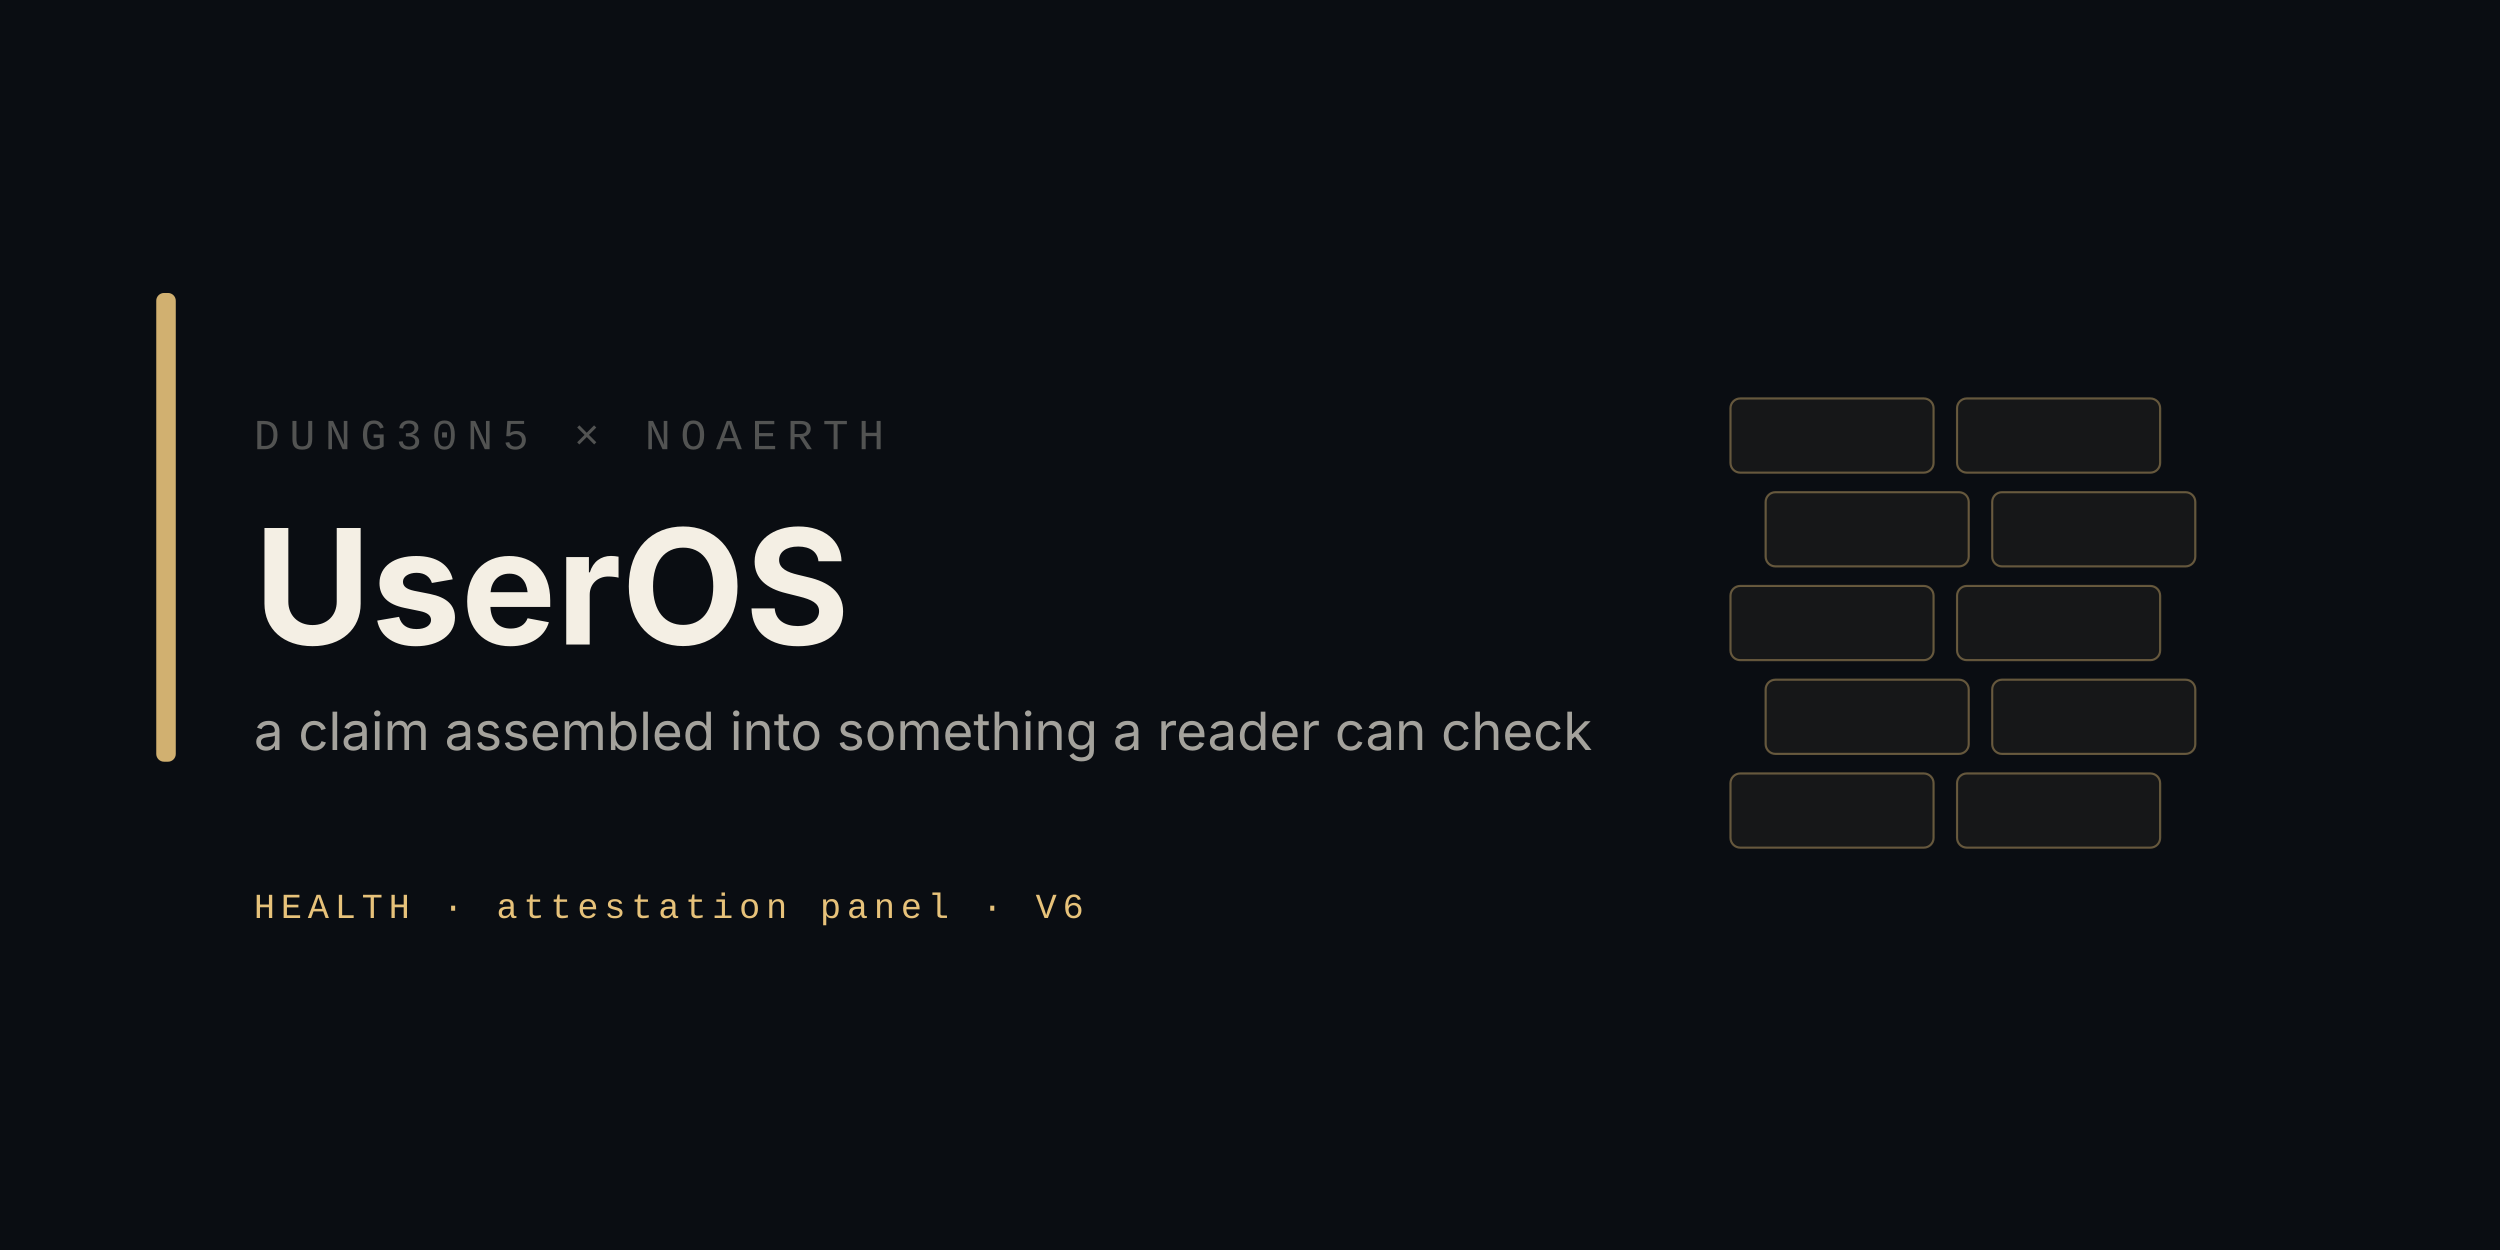
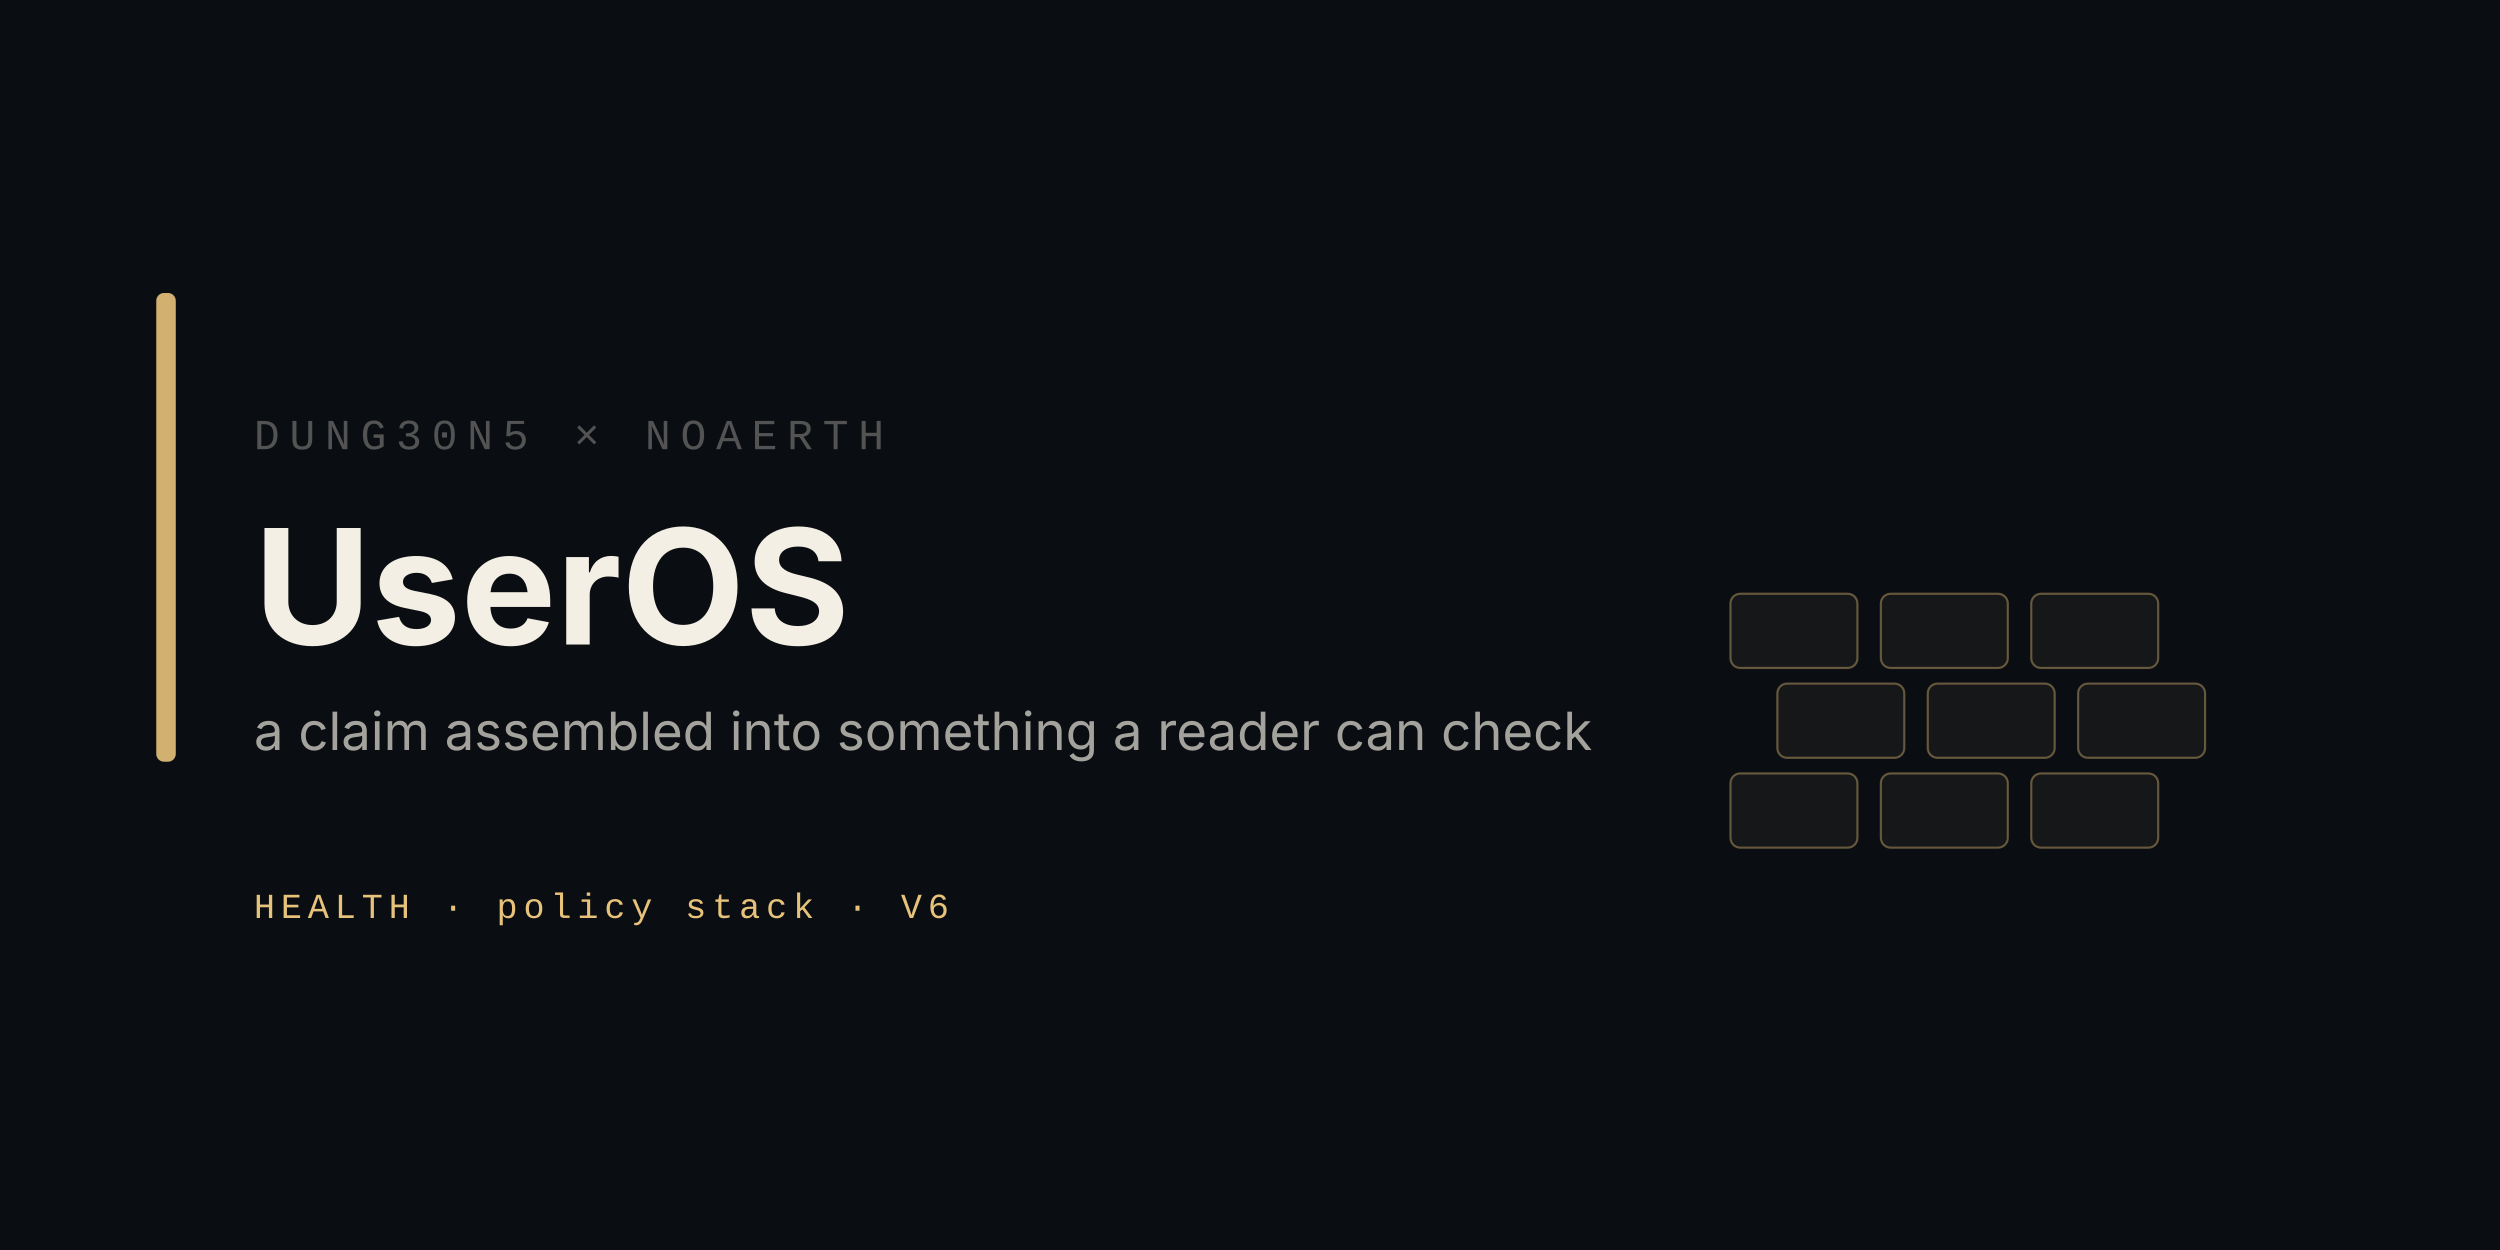
<svg xmlns="http://www.w3.org/2000/svg" viewBox="0 0 1280 640" width="1280" height="640" role="img" aria-label="UserOS project card">
  <rect width="1280" height="640" fill="#0a0d12" />
-   <rect x="886" y="396" width="104" height="38" rx="5" fill="#e7c27a" fill-opacity="0.06" stroke="#e7c27a" stroke-width="1.1" stroke-opacity="0.4" />
-   <rect x="1002" y="396" width="104" height="38" rx="5" fill="#e7c27a" fill-opacity="0.06" stroke="#e7c27a" stroke-width="1.1" stroke-opacity="0.4" />
-   <rect x="904" y="348" width="104" height="38" rx="5" fill="#e7c27a" fill-opacity="0.06" stroke="#e7c27a" stroke-width="1.1" stroke-opacity="0.4" />
-   <rect x="1020" y="348" width="104" height="38" rx="5" fill="#e7c27a" fill-opacity="0.06" stroke="#e7c27a" stroke-width="1.1" stroke-opacity="0.4" />
-   <rect x="886" y="300" width="104" height="38" rx="5" fill="#e7c27a" fill-opacity="0.06" stroke="#e7c27a" stroke-width="1.1" stroke-opacity="0.4" />
-   <rect x="1002" y="300" width="104" height="38" rx="5" fill="#e7c27a" fill-opacity="0.06" stroke="#e7c27a" stroke-width="1.1" stroke-opacity="0.4" />
-   <rect x="904" y="252" width="104" height="38" rx="5" fill="#e7c27a" fill-opacity="0.06" stroke="#e7c27a" stroke-width="1.1" stroke-opacity="0.4" />
-   <rect x="1020" y="252" width="104" height="38" rx="5" fill="#e7c27a" fill-opacity="0.06" stroke="#e7c27a" stroke-width="1.1" stroke-opacity="0.4" />
-   <rect x="886" y="204" width="104" height="38" rx="5" fill="#e7c27a" fill-opacity="0.06" stroke="#e7c27a" stroke-width="1.1" stroke-opacity="0.4" />
-   <rect x="1002" y="204" width="104" height="38" rx="5" fill="#e7c27a" fill-opacity="0.06" stroke="#e7c27a" stroke-width="1.1" stroke-opacity="0.4" />
+   <rect x="886" y="396" width="65" height="38" rx="5" fill="#e7c27a" fill-opacity="0.06" stroke="#e7c27a" stroke-width="1.1" stroke-opacity="0.4" />
+   <rect x="963" y="396" width="65" height="38" rx="5" fill="#e7c27a" fill-opacity="0.06" stroke="#e7c27a" stroke-width="1.1" stroke-opacity="0.4" />
+   <rect x="1040" y="396" width="65" height="38" rx="5" fill="#e7c27a" fill-opacity="0.06" stroke="#e7c27a" stroke-width="1.1" stroke-opacity="0.4" />
+   <rect x="910" y="350" width="65" height="38" rx="5" fill="#e7c27a" fill-opacity="0.06" stroke="#e7c27a" stroke-width="1.1" stroke-opacity="0.4" />
+   <rect x="987" y="350" width="65" height="38" rx="5" fill="#e7c27a" fill-opacity="0.06" stroke="#e7c27a" stroke-width="1.1" stroke-opacity="0.4" />
+   <rect x="1064" y="350" width="65" height="38" rx="5" fill="#e7c27a" fill-opacity="0.06" stroke="#e7c27a" stroke-width="1.1" stroke-opacity="0.4" />
+   <rect x="886" y="304" width="65" height="38" rx="5" fill="#e7c27a" fill-opacity="0.06" stroke="#e7c27a" stroke-width="1.1" stroke-opacity="0.4" />
+   <rect x="963" y="304" width="65" height="38" rx="5" fill="#e7c27a" fill-opacity="0.06" stroke="#e7c27a" stroke-width="1.1" stroke-opacity="0.4" />
+   <rect x="1040" y="304" width="65" height="38" rx="5" fill="#e7c27a" fill-opacity="0.06" stroke="#e7c27a" stroke-width="1.1" stroke-opacity="0.4" />
  <rect x="80" y="150" width="10" height="240" rx="4" fill="#e7c27a" opacity="0.9" />
  <text x="130" y="230" font-family="ui-monospace, SFMono-Regular, Menlo, Monaco, Consolas, 'Liberation Mono', monospace" font-size="22" letter-spacing="5" fill="#f4efe44f">DUNG30N5 × NOAERTH</text>
  <text x="130" y="330" font-family="-apple-system, BlinkMacSystemFont, 'Segoe UI', Inter, Helvetica, Arial, sans-serif" font-size="82" font-weight="700" fill="#f4efe4">UserOS</text>
  <text x="130" y="384" font-family="-apple-system, BlinkMacSystemFont, 'Segoe UI', Inter, Helvetica, Arial, sans-serif" font-size="27" fill="#f4efe4a8">a claim assembled into something a reader can check</text>
-   <text x="130" y="470" font-family="ui-monospace, SFMono-Regular, Menlo, Monaco, Consolas, 'Liberation Mono', monospace" font-size="18" fill="#e7c27a" letter-spacing="3">HEALTH · attestation panel · V6</text>
+   <text x="130" y="470" font-family="ui-monospace, SFMono-Regular, Menlo, Monaco, Consolas, 'Liberation Mono', monospace" font-size="18" fill="#e7c27a" letter-spacing="3">HEALTH · policy stack · V6</text>
</svg>
